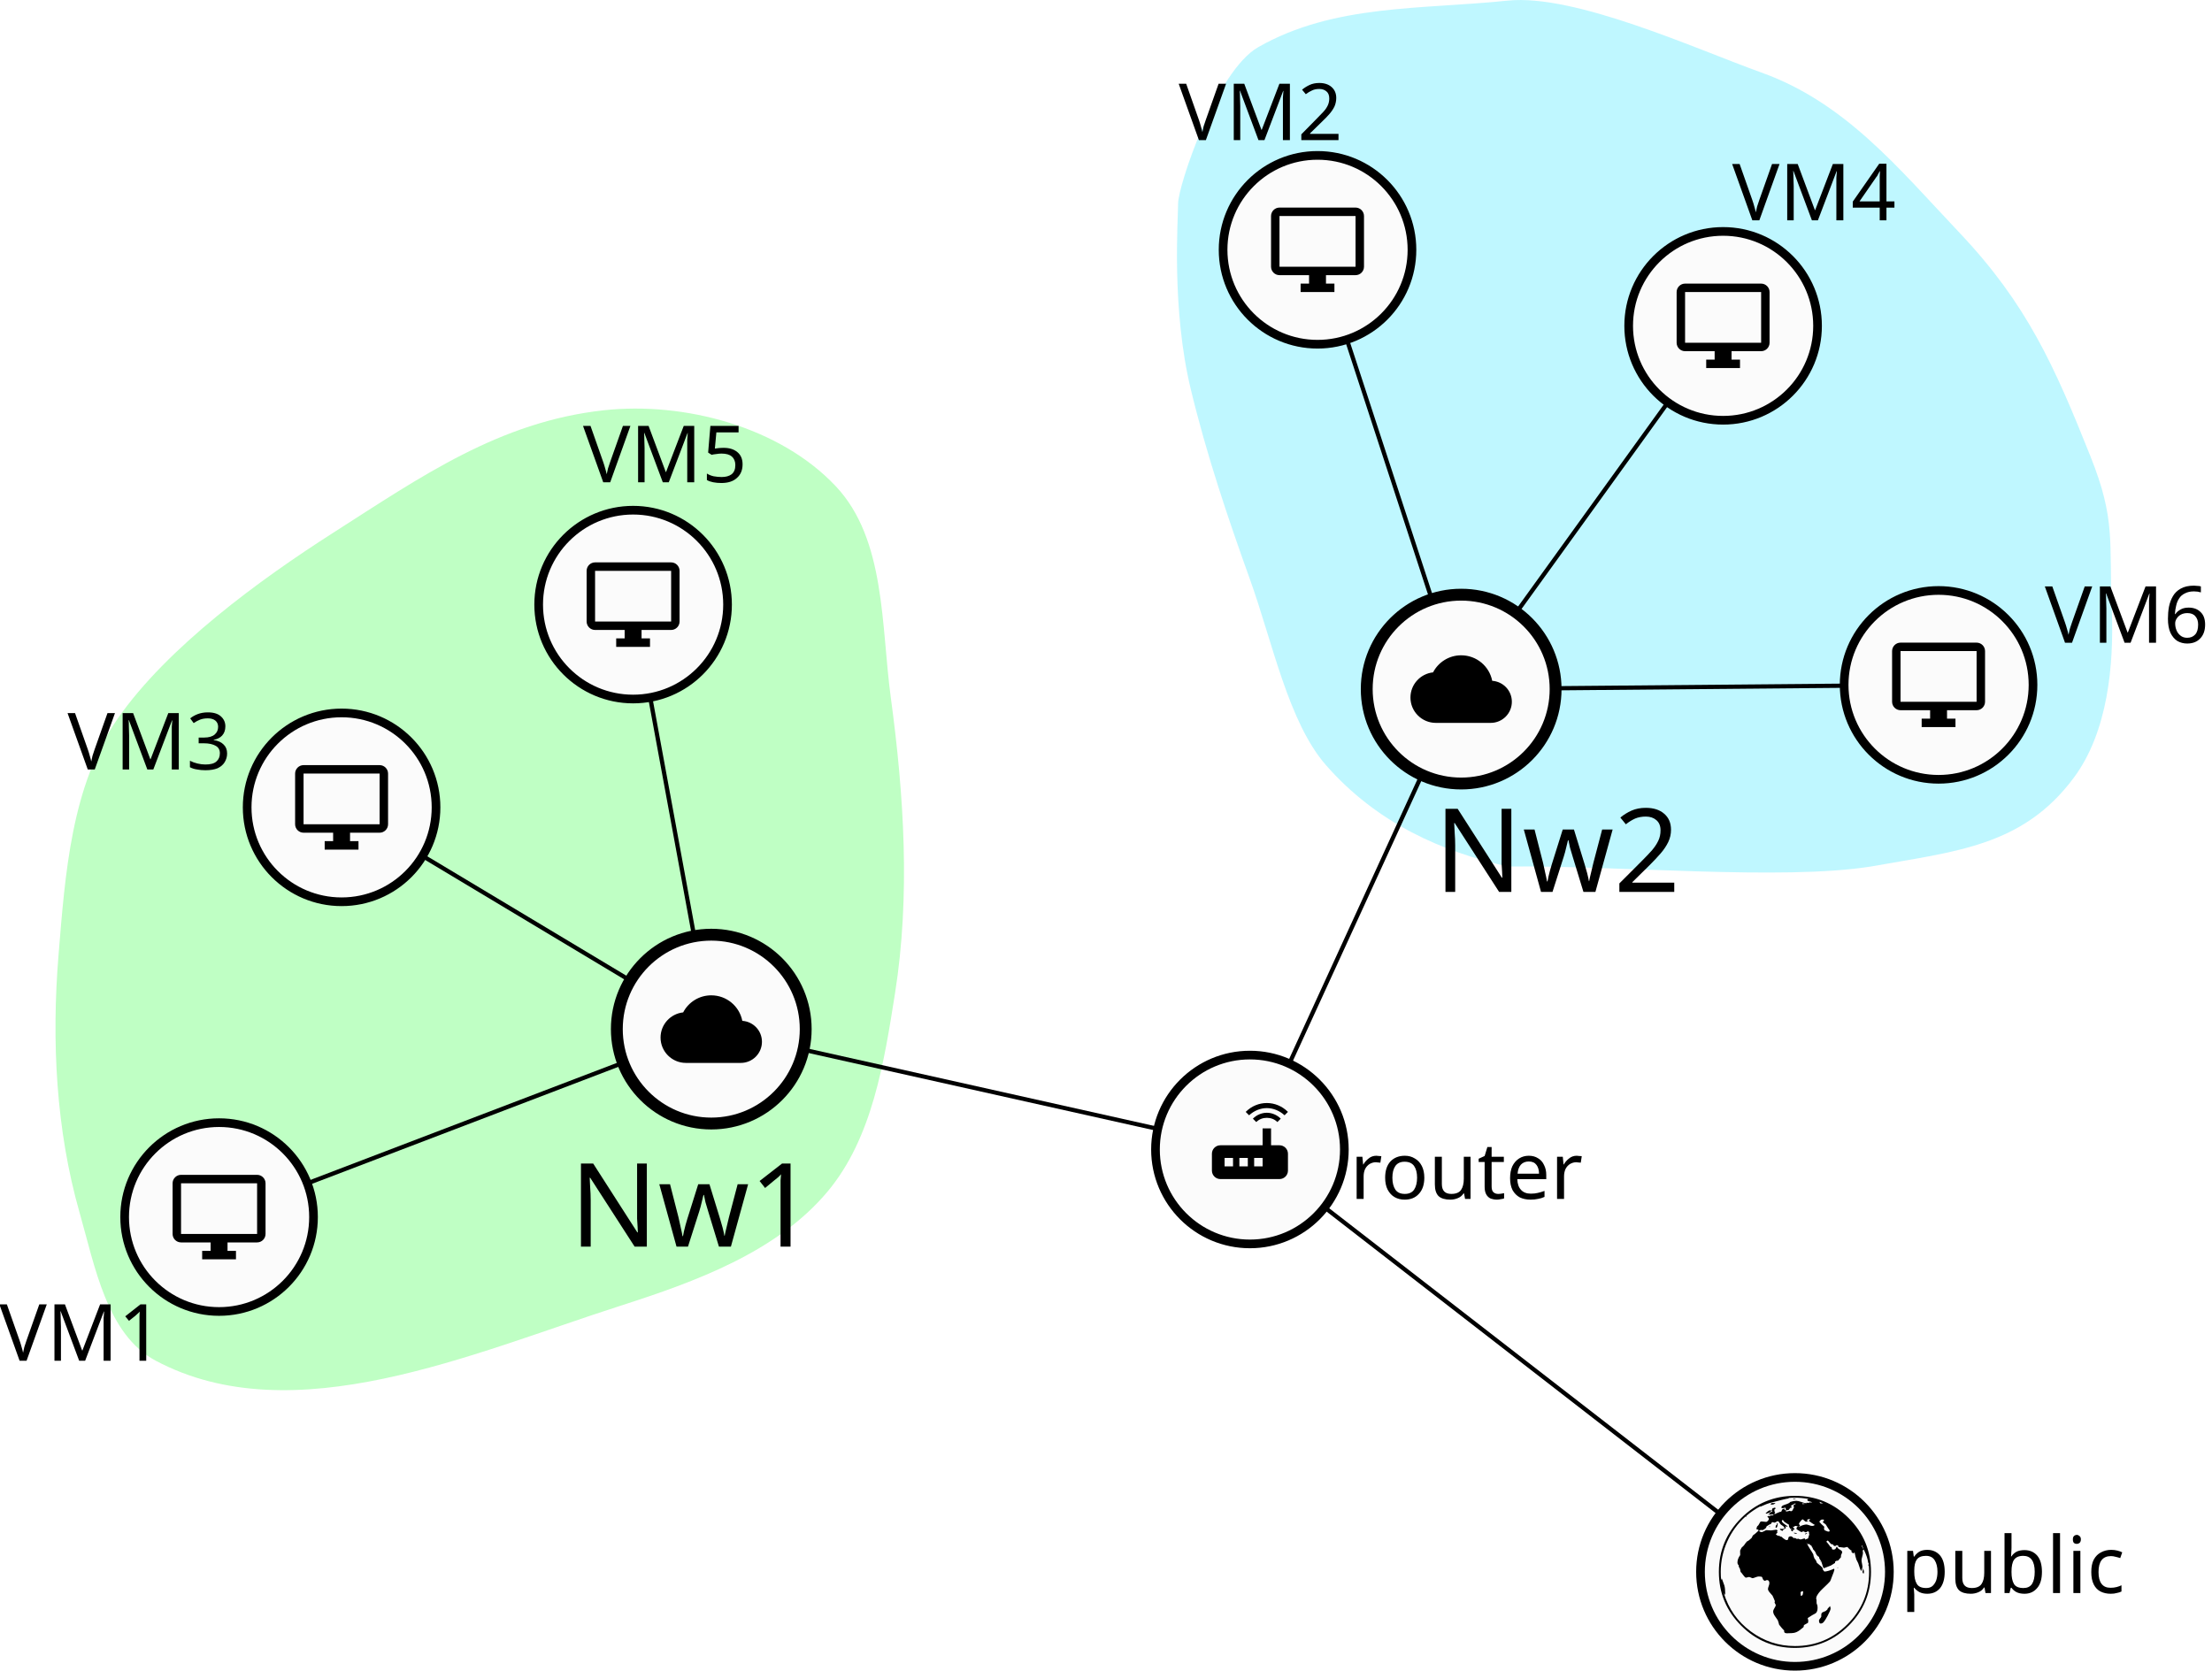
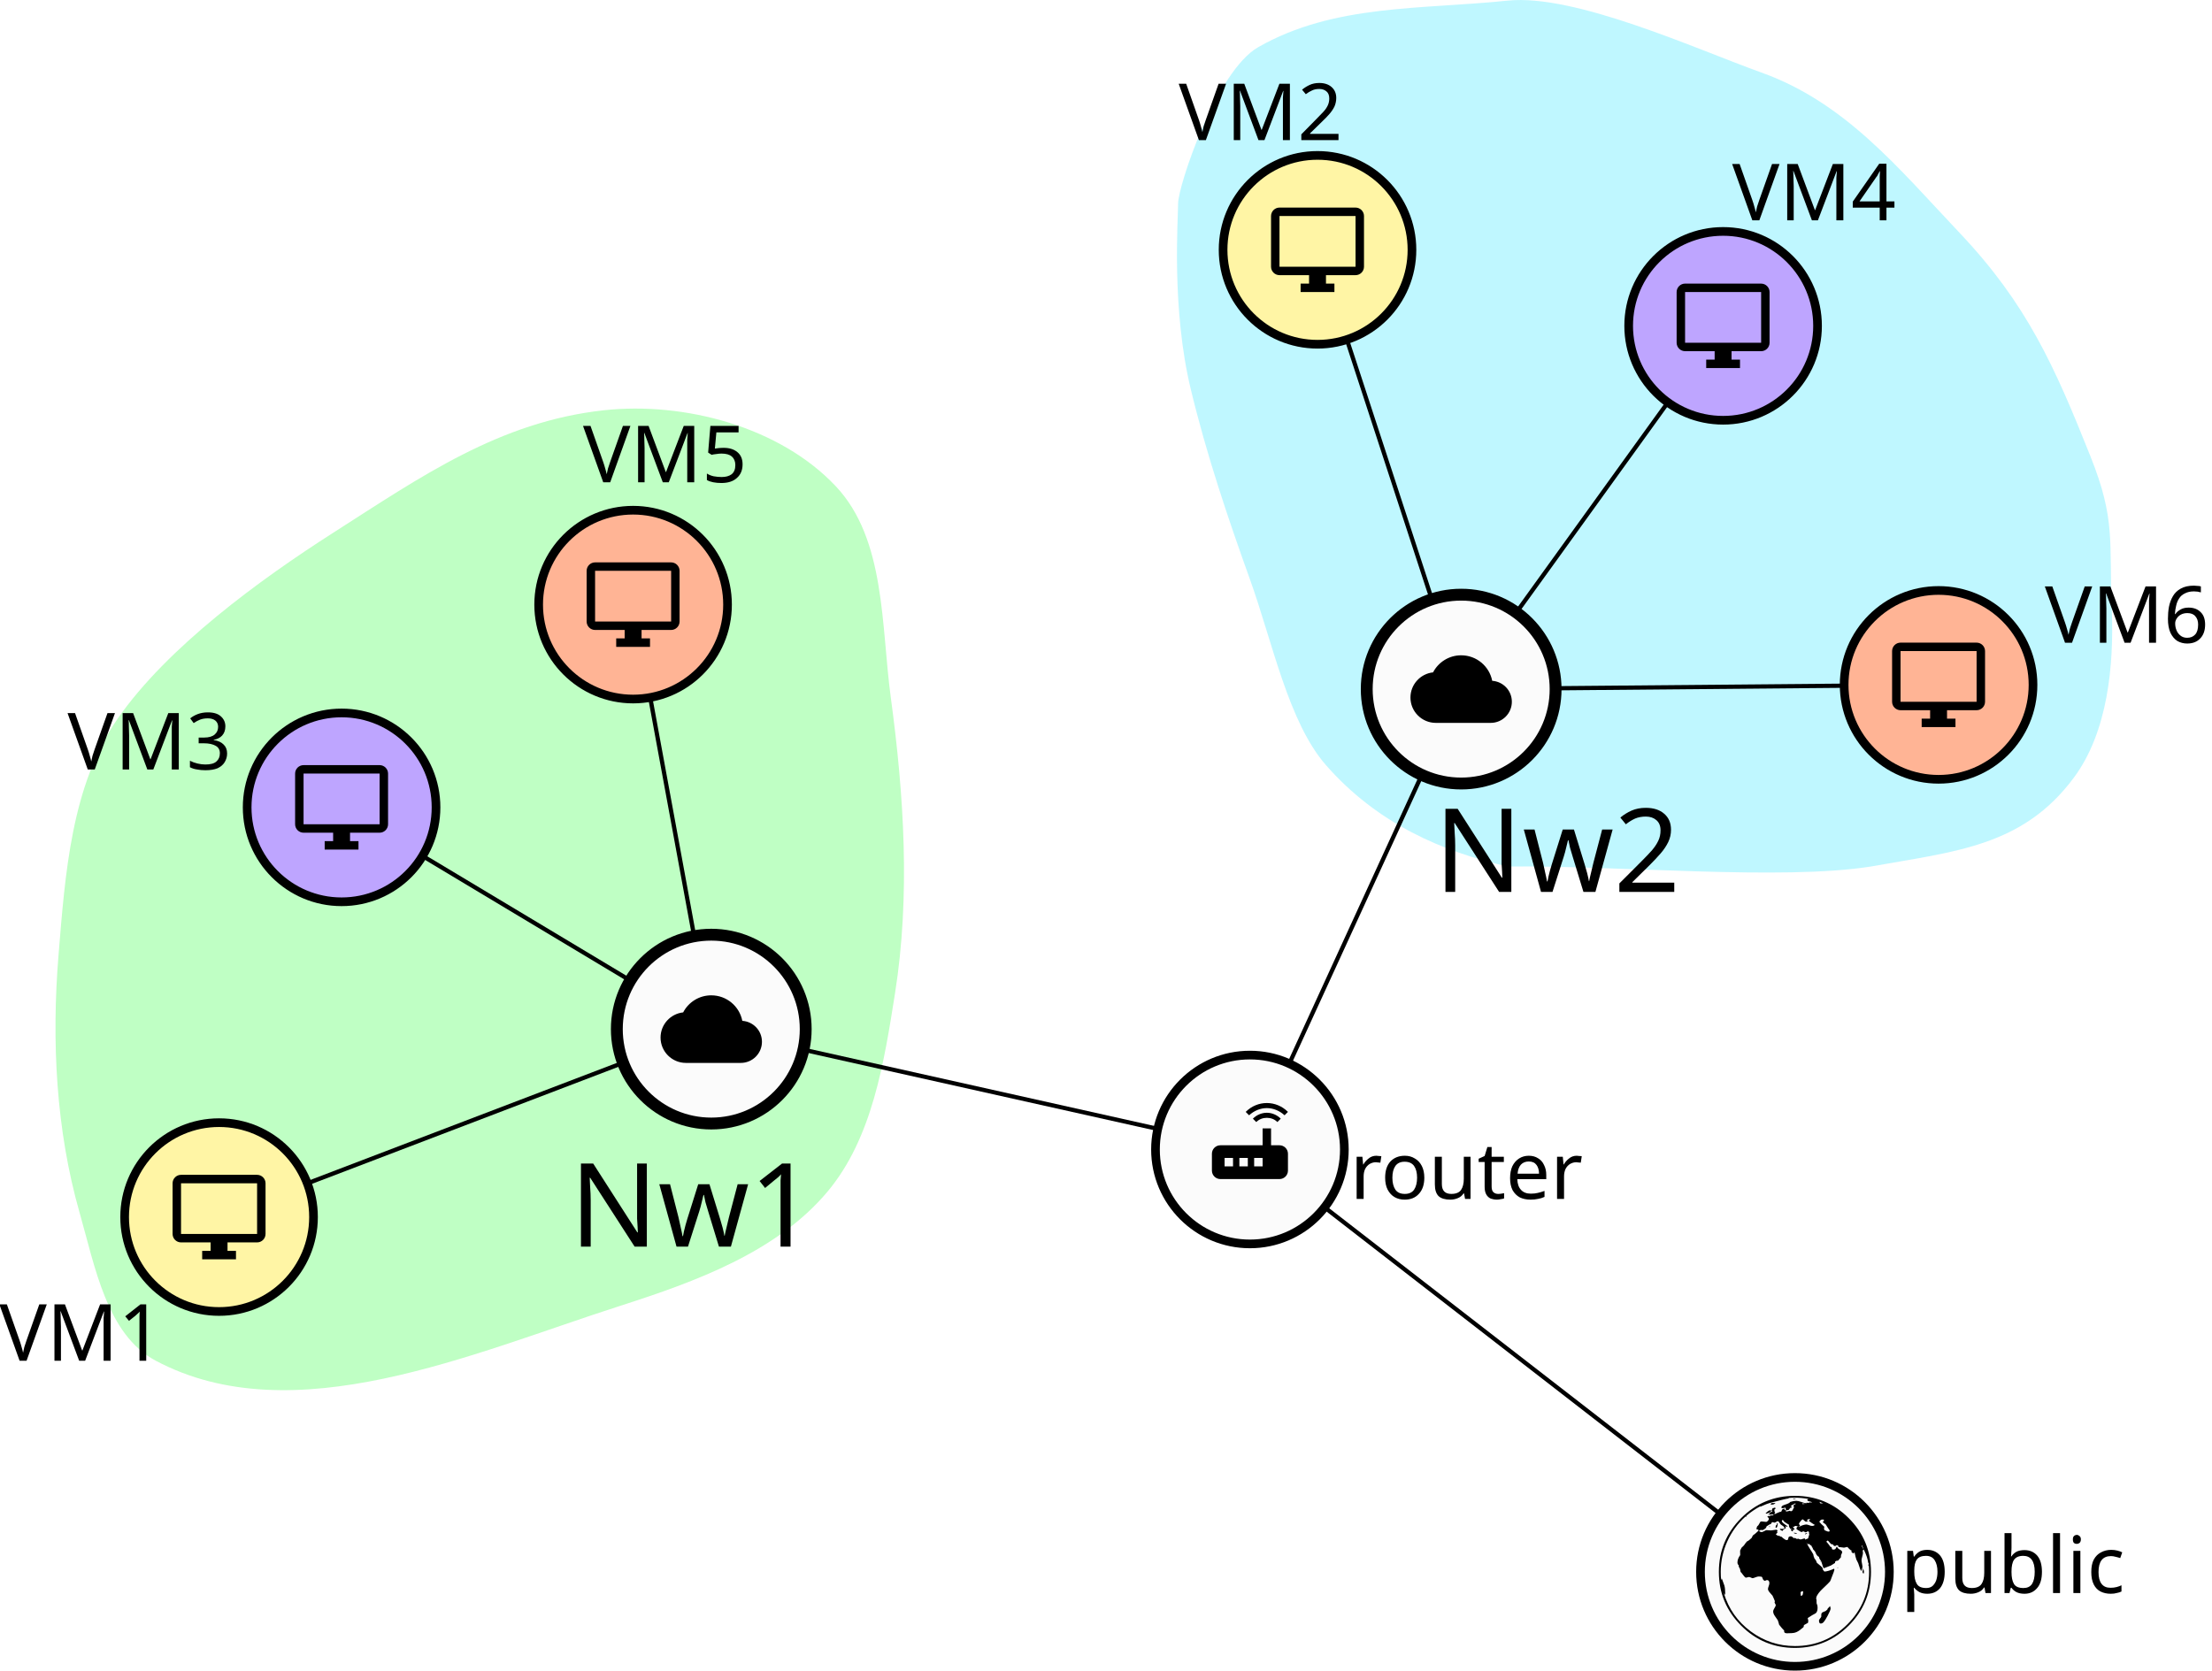
<svg xmlns="http://www.w3.org/2000/svg" width="138.529mm" height="104.648mm" viewBox="0 0 138.529 104.648" version="1.1" id="svg6419">
  <defs id="defs6413" />
  <g id="layer1" transform="translate(-19.88234,-62.54102)">
    <path style="fill:#86ff8f;fill-opacity:0.531;fill-rule:evenodd;stroke:none;stroke-width:0.265px;stroke-linecap:butt;stroke-linejoin:miter;stroke-opacity:1" d="m 29.633,147.775 c -3.064,-1.631 -3.809,-5.923 -4.763,-9.26 -1.483,-5.19 -1.763,-10.76 -1.323,-16.14 0.415,-5.074 0.8,-10.636 3.704,-14.817 3.112,-4.48 8.897,-8.704 13.494,-11.642 5.531,-3.535 10.408,-6.954 16.933,-7.673 5.073,-0.559 11.057,1.044 14.552,4.763 3.121,3.32 2.829,8.714 3.44,13.229 0.827,6.119 1.229,12.422 0.265,18.521 -0.684,4.325 -1.42,9.08 -4.233,12.435 -3.17,3.781 -8.267,5.636 -12.965,7.144 -9.301,2.986 -20.48,8.029 -29.104,3.44 z" id="path7253" />
    <g id="g7074" transform="translate(-9.789583,-7.672917)">
      <circle r="5.914" cy="134.678" cx="74.216" id="path6974" style="opacity:1;fill:#fbfbfb;fill-opacity:1;stroke:#000000;stroke-width:0.743;stroke-linecap:round;stroke-linejoin:round;stroke-miterlimit:4;stroke-dasharray:none;stroke-dashoffset:0;stroke-opacity:1" />
      <path style="stroke-width:0.265" id="path4586" d="m 76.16,134.16 c -0.18,-0.913 -0.982,-1.598 -1.945,-1.598 -0.765,0 -1.429,0.434 -1.759,1.069 -0.796,0.085 -1.416,0.759 -1.416,1.577 0,0.876 0.712,1.587 1.587,1.587 h 3.44 c 0.73,0 1.323,-0.593 1.323,-1.323 0,-0.699 -0.542,-1.265 -1.23,-1.312 z" />
    </g>
    <path style="fill:#86f0ff;fill-opacity:0.531;fill-rule:evenodd;stroke:none;stroke-width:0.265px;stroke-linecap:butt;stroke-linejoin:miter;stroke-opacity:1" d="m 98.16,98.827 c 1.418,3.946 2.408,8.953 4.762,11.642 3.227,3.685 7.32,5.431 11.377,6.35 6.868,-0.077 17.18,0.89 22.754,0 5.281,-0.947 9.5,-1.25 12.7,-5.556 2.128,-2.863 2.526,-7.019 2.381,-10.583 -0.172,-4.254 0.252,-5.57 -1.323,-9.525 -2.267,-5.691 -3.992,-9.572 -8.202,-14.023 -3.849,-4.069 -7.161,-8.167 -12.435,-10.054 -4.007,-1.434 -11.642,-4.939 -15.875,-4.498 -5.437,0.567 -10.861,0.204 -15.61,2.91 -2.66,1.516 -5.027,8.731 -5.027,9.79 0,1.058 -0.421,6.595 0.794,11.642 0.973,4.041 2.299,7.995 3.704,11.906 z" id="path7255" />
    <g id="g7070" transform="translate(2.645833,-9.789583)">
      <circle r="5.914" cy="115.496" cx="108.744" id="path6974-3" style="opacity:1;fill:#fbfbfb;fill-opacity:1;stroke:#000000;stroke-width:0.743;stroke-linecap:round;stroke-linejoin:round;stroke-miterlimit:4;stroke-dasharray:none;stroke-dashoffset:0;stroke-opacity:1" />
      <path style="stroke-width:0.265" id="path4586-5" d="m 110.688,114.977 c -0.18,-0.913 -0.982,-1.598 -1.945,-1.598 -0.765,0 -1.429,0.434 -1.759,1.069 -0.796,0.085 -1.416,0.759 -1.416,1.577 0,0.876 0.712,1.587 1.587,1.587 h 3.44 c 0.73,0 1.323,-0.593 1.323,-1.323 0,-0.699 -0.542,-1.265 -1.23,-1.312 z" />
    </g>
-     <g id="g7078" transform="translate(-14.81667,43.12708)">
-       <circle r="5.914" cy="69.987" cx="56.092" id="path6974-2" style="opacity:1;fill:#fbfbfb;fill-opacity:1;stroke:#000000;stroke-width:0.543;stroke-linecap:round;stroke-linejoin:round;stroke-miterlimit:4;stroke-dasharray:none;stroke-dashoffset:0;stroke-opacity:1" />
-       <path style="stroke-width:0.265" id="path4645" d="m 58.473,67.342 h -4.763 c -0.291,0 -0.529,0.238 -0.529,0.529 v 3.175 c 0,0.291 0.238,0.529 0.529,0.529 h 1.852 v 0.529 h -0.529 v 0.529 h 2.117 v -0.529 h -0.529 v -0.529 h 1.852 c 0.291,0 0.529,-0.238 0.529,-0.529 v -3.175 c 0,-0.291 -0.238,-0.529 -0.529,-0.529 z m 0,3.704 h -4.763 v -3.175 h 4.763 z" />
+     <g id="g903">
+       <circle r="5.914" cy="113.115" cx="41.275" id="path6974-2" style="opacity:1;fill:#bea5ff;fill-opacity:1;stroke:#000000;stroke-width:0.543;stroke-linecap:round;stroke-linejoin:round;stroke-miterlimit:4;stroke-dasharray:none;stroke-dashoffset:0;stroke-opacity:1" />
+       <path style="stroke-width:0.265" id="path4645" d="m 43.656,110.469 h -4.763 c -0.291,0 -0.529,0.238 -0.529,0.529 v 3.175 c 0,0.291 0.238,0.529 0.529,0.529 h 1.852 v 0.529 h -0.529 v 0.529 h 2.117 v -0.529 h -0.529 v -0.529 h 1.852 c 0.291,0 0.529,-0.238 0.529,-0.529 v -3.175 c 0,-0.291 -0.238,-0.529 -0.529,-0.529 z m 0,3.704 h -4.763 v -3.175 h 4.763 z" />
    </g>
-     <g transform="translate(-22.48958,68.79167)" id="g7078-9">
-       <circle r="5.914" cy="69.987" cx="56.092" id="path6974-2-1" style="opacity:1;fill:#fbfbfb;fill-opacity:1;stroke:#000000;stroke-width:0.543;stroke-linecap:round;stroke-linejoin:round;stroke-miterlimit:4;stroke-dasharray:none;stroke-dashoffset:0;stroke-opacity:1" />
-       <path style="stroke-width:0.265" id="path4645-2" d="m 58.473,67.342 h -4.763 c -0.291,0 -0.529,0.238 -0.529,0.529 v 3.175 c 0,0.291 0.238,0.529 0.529,0.529 h 1.852 v 0.529 h -0.529 v 0.529 h 2.117 v -0.529 h -0.529 v -0.529 h 1.852 c 0.291,0 0.529,-0.238 0.529,-0.529 v -3.175 c 0,-0.291 -0.238,-0.529 -0.529,-0.529 z m 0,3.704 h -4.763 v -3.175 h 4.763 z" />
+     <g id="g887">
+       <circle r="5.914" cy="138.779" cx="33.602" id="path6974-2-1" style="opacity:1;fill:#fff5a5;fill-opacity:1;stroke:#000000;stroke-width:0.543;stroke-linecap:round;stroke-linejoin:round;stroke-miterlimit:4;stroke-dasharray:none;stroke-dashoffset:0;stroke-opacity:1" />
+       <g id="g882">
+         <path d="m 35.983,136.133 h -4.763 c -0.291,0 -0.529,0.238 -0.529,0.529 v 3.175 c 0,0.291 0.238,0.529 0.529,0.529 h 1.852 v 0.529 H 32.544 v 0.529 h 2.117 v -0.529 H 34.131 v -0.529 h 1.852 c 0.291,0 0.529,-0.238 0.529,-0.529 v -3.175 c 0,-0.291 -0.238,-0.529 -0.529,-0.529 z m 0,3.704 h -4.763 v -3.175 h 4.763 z" id="path4645-2" style="stroke-width:0.265;stroke:none;stroke-opacity:1" />
+       </g>
    </g>
-     <g transform="translate(3.439583,30.42709)" id="g7078-7">
-       <circle r="5.914" cy="69.987" cx="56.092" id="path6974-2-0" style="opacity:1;fill:#fbfbfb;fill-opacity:1;stroke:#000000;stroke-width:0.543;stroke-linecap:round;stroke-linejoin:round;stroke-miterlimit:4;stroke-dasharray:none;stroke-dashoffset:0;stroke-opacity:1" />
-       <path style="stroke-width:0.265" id="path4645-9" d="m 58.473,67.342 h -4.763 c -0.291,0 -0.529,0.238 -0.529,0.529 v 3.175 c 0,0.291 0.238,0.529 0.529,0.529 h 1.852 v 0.529 h -0.529 v 0.529 h 2.117 v -0.529 h -0.529 v -0.529 h 1.852 c 0.291,0 0.529,-0.238 0.529,-0.529 v -3.175 c 0,-0.291 -0.238,-0.529 -0.529,-0.529 z m 0,3.704 h -4.763 v -3.175 h 4.763 z" />
+     <g id="g919">
+       <circle r="5.914" cy="100.415" cx="59.531" id="path6974-2-0" style="opacity:1;fill:#ffb495;fill-opacity:1;stroke:#000000;stroke-width:0.543;stroke-linecap:round;stroke-linejoin:round;stroke-miterlimit:4;stroke-dasharray:none;stroke-dashoffset:0;stroke-opacity:1" />
+       <path style="stroke-width:0.265" id="path4645-9" d="m 61.913,97.769 h -4.763 c -0.291,0 -0.529,0.238 -0.529,0.529 v 3.175 c 0,0.291 0.238,0.529 0.529,0.529 h 1.852 v 0.529 h -0.529 v 0.529 h 2.117 v -0.529 h -0.529 v -0.529 h 1.852 c 0.291,0 0.529,-0.238 0.529,-0.529 v -3.175 c 0,-0.291 -0.238,-0.529 -0.529,-0.529 z m 0,3.704 h -4.763 v -3.175 h 4.763 z" />
    </g>
-     <g transform="translate(46.30208,8.202088)" id="g7078-3">
-       <circle r="5.914" cy="69.987" cx="56.092" id="path6974-2-6" style="opacity:1;fill:#fbfbfb;fill-opacity:1;stroke:#000000;stroke-width:0.543;stroke-linecap:round;stroke-linejoin:round;stroke-miterlimit:4;stroke-dasharray:none;stroke-dashoffset:0;stroke-opacity:1" />
-       <path style="stroke-width:0.265" id="path4645-0" d="m 58.473,67.342 h -4.763 c -0.291,0 -0.529,0.238 -0.529,0.529 v 3.175 c 0,0.291 0.238,0.529 0.529,0.529 h 1.852 v 0.529 h -0.529 v 0.529 h 2.117 v -0.529 h -0.529 v -0.529 h 1.852 c 0.291,0 0.529,-0.238 0.529,-0.529 v -3.175 c 0,-0.291 -0.238,-0.529 -0.529,-0.529 z m 0,3.704 h -4.763 v -3.175 h 4.763 z" />
+     <g id="g879">
+       <circle r="5.914" cy="78.19" cx="102.394" id="path6974-2-6" style="opacity:1;fill:#fff5a5;fill-opacity:1;stroke:#000000;stroke-width:0.543;stroke-linecap:round;stroke-linejoin:round;stroke-miterlimit:4;stroke-dasharray:none;stroke-dashoffset:0;stroke-opacity:1" />
+       <path style="stroke-width:0.265;stroke:none;stroke-opacity:1" id="path4645-0" d="m 104.775,75.544 h -4.763 c -0.291,0 -0.529,0.238 -0.529,0.529 v 3.175 c 0,0.291 0.238,0.529 0.529,0.529 h 1.852 v 0.529 h -0.529 v 0.529 h 2.117 V 80.306 h -0.529 v -0.529 h 1.852 c 0.291,0 0.529,-0.238 0.529,-0.529 v -3.175 c 0,-0.291 -0.238,-0.529 -0.529,-0.529 z m 0,3.704 h -4.763 v -3.175 h 4.763 z" />
    </g>
-     <g transform="translate(71.70208,12.96459)" id="g7078-6">
-       <circle r="5.914" cy="69.987" cx="56.092" id="path6974-2-2" style="opacity:1;fill:#fbfbfb;fill-opacity:1;stroke:#000000;stroke-width:0.543;stroke-linecap:round;stroke-linejoin:round;stroke-miterlimit:4;stroke-dasharray:none;stroke-dashoffset:0;stroke-opacity:1" />
-       <path style="stroke-width:0.265" id="path4645-6" d="m 58.473,67.342 h -4.763 c -0.291,0 -0.529,0.238 -0.529,0.529 v 3.175 c 0,0.291 0.238,0.529 0.529,0.529 h 1.852 v 0.529 h -0.529 v 0.529 h 2.117 v -0.529 h -0.529 v -0.529 h 1.852 c 0.291,0 0.529,-0.238 0.529,-0.529 v -3.175 c 0,-0.291 -0.238,-0.529 -0.529,-0.529 z m 0,3.704 h -4.763 v -3.175 h 4.763 z" />
+     <g id="g907">
+       <circle r="5.914" cy="82.952" cx="127.794" id="path6974-2-2" style="opacity:1;fill:#bea5ff;fill-opacity:1;stroke:#000000;stroke-width:0.543;stroke-linecap:round;stroke-linejoin:round;stroke-miterlimit:4;stroke-dasharray:none;stroke-dashoffset:0;stroke-opacity:1" />
+       <path style="stroke-width:0.265" id="path4645-6" d="m 130.175,80.306 h -4.763 c -0.291,0 -0.529,0.238 -0.529,0.529 v 3.175 c 0,0.291 0.238,0.529 0.529,0.529 h 1.852 v 0.529 h -0.529 v 0.529 h 2.117 V 85.069 h -0.529 v -0.529 h 1.852 c 0.291,0 0.529,-0.238 0.529,-0.529 v -3.175 c 0,-0.291 -0.238,-0.529 -0.529,-0.529 z m 0,3.704 h -4.763 v -3.175 h 4.763 z" />
    </g>
-     <g id="g7175">
-       <circle r="5.914" cy="105.442" cx="141.288" id="path6974-2-8" style="opacity:1;fill:#fbfbfb;fill-opacity:1;stroke:#000000;stroke-width:0.543;stroke-linecap:round;stroke-linejoin:round;stroke-miterlimit:4;stroke-dasharray:none;stroke-dashoffset:0;stroke-opacity:1" />
+     <g id="g915">
+       <circle r="5.914" cy="105.442" cx="141.288" id="path6974-2-8" style="opacity:1;fill:#ffb495;fill-opacity:1;stroke:#000000;stroke-width:0.543;stroke-linecap:round;stroke-linejoin:round;stroke-miterlimit:4;stroke-dasharray:none;stroke-dashoffset:0;stroke-opacity:1" />
      <path style="stroke-width:0.265" id="path4645-7" d="m 143.669,102.796 h -4.763 c -0.291,0 -0.529,0.238 -0.529,0.529 v 3.175 c 0,0.291 0.238,0.529 0.529,0.529 h 1.852 v 0.529 h -0.529 v 0.529 h 2.117 v -0.529 h -0.529 v -0.529 h 1.852 c 0.291,0 0.529,-0.238 0.529,-0.529 v -3.175 c 0,-0.291 -0.238,-0.529 -0.529,-0.529 z m 0,3.704 h -4.763 v -3.175 h 4.763 z" />
    </g>
    <circle style="opacity:1;fill:#fbfbfb;fill-opacity:1;stroke:#000000;stroke-width:0.543;stroke-linecap:round;stroke-linejoin:round;stroke-miterlimit:4;stroke-dasharray:none;stroke-dashoffset:0;stroke-opacity:1" id="path6974-2-8-9" cx="98.16" cy="134.546" r="5.914" />
    <path d="m 100.33,132.403 0.212,-0.212 c -0.37,-0.37 -0.847,-0.556 -1.323,-0.556 -0.476,0 -0.953,0.185 -1.323,0.556 l 0.212,0.212 c 0.318,-0.291 0.714,-0.45 1.111,-0.45 0.397,0 0.794,0.159 1.111,0.45 z m -0.238,0.212 c -0.238,-0.238 -0.556,-0.37 -0.873,-0.37 -0.318,0 -0.635,0.132 -0.873,0.37 l 0.212,0.212 c 0.185,-0.185 0.423,-0.265 0.661,-0.265 0.238,0 0.476,0.079 0.661,0.265 z m -0.079,1.667 h -0.529 v -1.058 h -0.529 v 1.058 h -2.646 c -0.291,0 -0.529,0.238 -0.529,0.529 v 1.058 c 0,0.291 0.238,0.529 0.529,0.529 h 3.704 c 0.291,0 0.529,-0.238 0.529,-0.529 v -1.058 c 0,-0.291 -0.238,-0.529 -0.529,-0.529 z m -2.91,1.323 H 96.573 V 135.075 h 0.529 z m 0.926,0 H 97.499 V 135.075 h 0.529 z m 0.926,0 H 98.425 V 135.075 h 0.529 z" id="path5247" style="stroke-width:0.265" />
    <circle style="opacity:1;fill:#fbfbfb;fill-opacity:1;stroke:#000000;stroke-width:0.543;stroke-linecap:round;stroke-linejoin:round;stroke-miterlimit:4;stroke-dasharray:none;stroke-dashoffset:0;stroke-opacity:1" id="path6974-2-8-9-2" cx="132.292" cy="161.004" r="5.914" />
    <g transform="matrix(0.03307291,0,0,0.03307291,127.5292,151.6373)" id="g5853">
      <g id="g5851">
        <path style="stroke:none" d="m 288,283.219 q 0,59.625 -42.188,101.812 Q 203.625,427.219 144,427.219 84.375,427.219 42.188,385.031 0,342.844 0,283.219 0,223.594 42.188,181.406 84.375,139.219 144,139.219 q 59.625,0 101.812,42.187 Q 288,223.594 288,283.219 Z M 197.578,153.281 q -4.078,-1.687 -7.312,-2.812 0.562,0.984 1.969,3.094 h 1.125 q 0.703,0 2.109,-0.141 1.406,-0.141 2.109,-0.141 z m 76.078,87.469 q -0.281,-3.094 -2.812,-7.875 -0.703,0.281 -0.703,1.125 0,-0.984 3.516,6.75 z M 163.688,154.266 q -1.969,-0.281 -5.766,-0.984 0,1.125 0.562,1.688 1.828,0 5.203,-0.703 z m 45.984,52.172 v -1.969 q -2.812,-3.516 -7.312,-11.109 -0.141,-0.141 -5.625,-4.219 0.422,-1.547 2.25,-2.531 -0.141,-0.844 -0.422,-2.531 h -3.234 q -2.391,0 -5.203,4.219 2.953,3.938 9.844,9.844 l -0.844,0.844 q -0.141,1.547 0.422,4.641 0.281,0.562 3.445,1.969 3.164,1.406 3.867,1.406 0.562,0 1.476,-0.281 0.914,-0.281 1.336,-0.281 z m -28.125,-12.234 q -4.078,-2.109 -11.25,-7.594 0.844,-1.125 2.672,-3.375 h -2.391 q -1.406,0 -4.219,1.969 0.844,0.562 2.672,1.547 -2.531,1.406 -4.219,1.406 -0.984,0 -3.305,-2.25 -2.32,-2.25 -3.023,-2.25 -0.844,0 -3.867,3.727 -3.023,3.727 -3.023,4.57 0,0.984 2.25,3.938 -1.406,0.281 -4.078,1.125 h 4.359 q 0.703,-0.984 5.344,-2.391 4.219,-1.125 5.906,-1.125 1.969,0 5.484,1.336 3.516,1.336 5.484,1.336 3.656,0 5.203,-1.969 z m -35.297,-39.938 -3.094,-0.562 q -0.703,1.406 -3.516,2.461 -2.812,1.055 -3.234,2.742 l 1.688,1.688 q -0.703,0.562 -0.703,1.125 -0.281,-0.141 -0.984,-0.141 -1.266,0 -2.32,1.828 -1.055,1.828 -1.617,2.25 -2.25,0.563 -6.891,1.547 1.688,1.688 2.953,1.688 0.984,0 2.883,-0.703 1.898,-0.703 2.883,-0.703 0.422,0 0.984,0.492 0.563,0.492 0.984,0.492 0.984,0 2.953,-1.406 3.234,-6.609 3.234,-6.188 0,-0.422 -1.125,-1.688 0,-0.141 0.422,-2.531 2.391,-1.828 4.5,-2.391 z m 25.031,58.219 q 0,-0.703 -0.703,-1.266 0.281,-0.563 0.281,-1.266 0,-3.516 -2.25,-3.516 -0.844,0 -2.039,0.914 -1.195,0.914 -2.039,0.914 -0.984,0 -2.461,-0.914 -1.476,-0.914 -2.461,-0.914 -0.562,0 -1.477,0.703 -0.914,0.703 -1.477,0.703 -1.406,0 -9.562,-5.484 v -2.812 q 0.703,-1.266 2.672,-2.25 -3.234,-1.125 -4.641,-1.125 -1.969,0 -2.672,1.828 -0.844,-0.281 -2.531,-0.562 1.688,3.375 3.516,4.781 -0.422,1.125 -1.266,1.125 -0.422,0 -1.406,-0.563 -0.141,3.656 -1.969,3.656 -0.984,0 -2.812,-3.656 1.828,0.281 3.938,0.281 -0.844,-0.562 -4.781,-1.688 -0.422,-0.984 -1.969,-3.234 -0.562,-0.844 -0.562,-4.359 -2.953,-1.547 -8.578,-5.344 -0.844,-1.266 -2.812,-3.516 -1.969,0.141 -1.969,2.109 0,2.953 10.828,9.703 L 129.375,198 l -2.672,-1.406 -0.562,0.844 q 0.281,0.844 0.703,2.672 -1.969,1.828 -4.5,2.531 -1.266,2.953 -1.969,2.953 -1.266,0 -5.062,-2.953 0.844,-1.125 1.828,-1.125 0.281,0 0.844,0.211 0.562,0.211 0.844,0.211 -0.141,0 3.797,-0.422 l 1.688,-1.547 q -0.281,-1.688 -2.812,-3.516 -1.969,-1.266 -3.938,-2.672 -1.266,-1.125 -3.797,-4.922 -1.125,-1.688 -2.109,-1.688 -0.984,0 -3.234,1.406 -2.25,1.406 -3.234,1.406 -0.703,0 -1.898,-0.492 Q 102.094,189 101.391,189 99.984,189 99,192.094 q -3.797,1.266 -8.859,5.062 -0.141,0.703 -0.492,1.899 -0.351,1.195 -3.305,3.164 -2.953,1.969 -3.938,1.969 -0.422,0 -1.266,-0.211 -0.844,-0.211 -1.266,-0.211 -1.828,0 -3.938,2.109 2.391,1.969 5.344,1.969 0.984,0 4.5,-1.828 3.516,-1.828 4.5,-1.828 1.406,0 4.219,0.281 2.812,0.281 4.219,0.281 1.687,0 4.922,-0.703 3.234,-0.703 4.922,-0.703 0.562,0 2.672,1.406 -0.281,0.984 -1.266,1.969 0.844,0.844 0.844,2.25 -1.125,0.984 -3.094,3.094 l 1.547,0.984 q 0.703,1.406 4.219,1.969 3.094,0.422 3.094,1.406 l 0.562,0.422 0.422,-0.422 q 0.141,-0.141 0.422,-0.141 0,0 4.008,3.375 4.008,3.375 6.539,3.375 2.813,0 2.953,-3.586 0.141,-3.586 5.062,-3.586 1.266,0 6.328,4.078 l 0.281,-1.266 q 5.766,2.531 4.641,2.531 0.422,0 0.773,-0.422 0.352,-0.422 0.914,-0.422 0.984,0 2.602,0.703 1.617,0.703 2.602,0.703 1.266,0 3.797,-0.914 2.531,-0.914 3.797,-0.914 0.844,0 1.125,1.055 0.281,1.055 0.703,2.18 v -1.406 q 1.688,-0.422 4.781,-1.828 2.391,-8.016 2.391,-7.453 z m 113.203,70.734 q 0,-6.328 -0.562,-12.656 l -0.141,1.266 h -0.844 l 0.562,-3.516 h 0.141 l -0.281,-2.953 -0.422,1.969 q -1.266,-11.812 -8.578,-26.438 -1.969,0.844 -1.969,2.953 0,0.562 0.211,1.687 0.211,1.125 0.211,1.688 0,2.391 -1.336,6.961 -1.336,4.57 -1.336,6.961 0,2.25 0.914,6.68 0.914,4.43 0.914,6.68 0,0.703 -2.391,7.172 -1.688,-1.547 -5.766,-14.906 -1.266,-2.25 -3.375,-6.75 -1.547,-4.078 -3.516,-13.781 -0.984,0.141 -1.547,1.828 h -1.547 l -3.234,-3.234 q 0.281,-0.984 1.266,-1.828 -2.391,-0.422 -5.484,-3.727 -3.094,-3.305 -3.094,-3.305 -1.125,0 -3.234,0.703 -2.109,0.703 -3.234,0.703 0.562,0 -10.406,-1.406 -0.422,-0.563 0,-1.828 -2.25,-1.688 -2.953,-1.688 -0.703,0 -1.688,0.914 -0.984,0.914 -1.688,0.914 -2.812,0 -4.359,-3.234 l 0.141,-0.141 -0.703,-0.281 -0.422,0.422 h -0.562 q -1.406,0 -3.797,-2.672 -1.547,-1.828 -3.234,-3.797 l -1.688,-0.703 -1.969,2.109 q 3.234,3.234 8.297,10.547 l 1.406,-0.844 q 0.844,2.672 1.125,4.5 0.703,0.844 2.531,0.844 3.234,0 4.289,-1.898 1.055,-1.898 2.18,-4.008 0.141,0.141 1.688,2.812 0.703,1.266 4.922,3.656 3.516,1.828 3.516,4.5 0,0.844 -0.984,2.812 -0.984,1.969 -1.125,2.672 -0.141,1.406 -0.281,4.078 -1.969,1.969 -5.344,6.188 -6.469,0.141 -5.766,4.5 -2.672,1.687 -8.016,4.922 -4.359,1.688 -13.219,5.062 -1.828,-2.25 -3.164,-7.805 -1.336,-5.555 -3.867,-8.508 -1.828,-2.109 -2.109,-5.203 -4.5,-1.828 -6.891,-9.141 -0.281,-0.984 -5.062,-6.188 l 0.844,-1.828 -0.703,-0.281 h -0.562 l -0.422,0.422 q -0.281,-1.266 -1.125,-3.656 -5.625,-3.938 -4.781,-3.938 -1.266,0 -2.109,0.844 -1.969,-1.406 -3.375,-4.5 2.672,6.469 8.297,15.188 1.969,2.672 5.062,8.297 0.141,3.094 2.672,8.719 1.688,0.703 2.531,3.234 1.266,3.516 1.688,4.078 0.422,0.562 7.031,5.906 4.781,3.797 4.219,7.172 0.984,1.125 2.953,3.516 7.453,-0.422 18.281,-5.484 0.562,0.562 0.562,2.25 0,1.688 -5.625,15.609 -0.562,2.25 -2.672,6.328 -2.109,2.672 -14.203,14.062 -8.859,8.297 -11.812,15.891 v 0.422 q 0,0.984 0.422,1.547 l -0.984,0.703 1.125,1.547 q 0,0 0,4.781 0,2.109 0.281,3.375 1.688,2.109 1.688,8.016 0,8.578 -5.484,10.969 -3.234,1.406 -13.219,8.016 0,0.844 0.562,2.531 0.562,1.687 0.562,2.531 0,0.281 -0.562,3.938 -2.672,1.266 -7.734,4.359 -0.281,3.234 -0.984,4.078 -1.687,1.266 -3.234,2.531 -7.031,6.188 -13.078,7.734 -4.219,1.125 -15.047,1.125 -5.906,0 -5.062,-5.203 -3.656,-3.375 -9.562,-11.109 -0.562,-2.953 -2.531,-8.438 -0.281,-0.422 -5.344,-7.734 -3.375,-4.781 -3.375,-8.719 0,-2.672 2.461,-6.539 2.461,-3.867 2.461,-5.414 0,-0.984 -1.125,-2.742 -1.125,-1.758 -1.125,-2.742 0,-0.562 0.562,-2.109 -1.266,-3.656 -4.5,-10.547 -0.281,-0.422 -5.203,-5.906 -3.375,-3.938 -3.375,-6.609 0,-1.828 1.336,-5.414 1.336,-3.586 1.336,-5.555 0,-6.047 -4.781,-6.047 -0.703,0 -1.899,0.703 -1.195,0.703 -1.898,0.703 -1.547,0 -3.375,-2.391 -0.984,-2.25 -1.828,-4.5 -0.703,-1.266 -6.188,-1.266 -2.531,0 -6.539,1.617 -4.008,1.617 -5.273,1.617 -0.844,0 -3.164,-1.125 -2.32,-1.125 -3.867,-1.125 -0.984,0 -2.742,0.633 -1.758,0.633 -2.742,0.633 -1.828,0 -5.484,-5.133 -3.656,-5.133 -4.641,-5.695 -0.281,-1.969 -1.266,-5.906 -0.141,-0.422 -1.547,-2.672 -0.984,-1.687 -0.844,-2.953 l 0.141,-0.984 q -2.531,-1.969 -2.531,-5.484 0,-6.75 5.203,-13.922 0.141,-2.812 -0.141,-8.578 0.844,-1.828 2.672,-5.344 1.688,-1.406 4.641,-4.5 1.547,-2.672 5.625,-7.453 3.094,-0.984 8.719,-6.469 0.703,-1.688 2.531,-4.922 3.656,-2.25 10.547,-8.859 v -1.688 q -0.703,-0.703 -3.938,-1.266 0.141,-1.828 1.406,-5.203 0.844,-0.703 2.391,-2.25 1.266,-2.25 3.797,-6.609 1.266,-0.562 2.391,-0.562 1.406,0 4.289,0.422 2.883,0.422 4.289,0.422 1.266,0 3.164,-2.039 1.898,-2.039 1.898,-3.305 0,-2.812 -3.094,-4.219 1.547,-1.688 3.094,-1.688 0.281,0 0.703,0.281 0.422,0.281 0.703,0.281 0.562,0 1.125,-0.914 0.562,-0.914 1.125,-0.914 0.281,0 0.773,0.211 0.492,0.211 0.773,0.211 2.25,0 4.219,-1.969 -0.562,-0.281 -1.266,-0.281 1.547,0 -9.844,0.984 0.844,-0.563 3.094,-1.828 l -0.422,-1.688 q 1.828,-1.266 5.766,-3.234 -0.281,-0.984 -1.547,-1.406 -0.703,0.281 -0.984,1.266 -1.266,1.125 -3.797,3.094 -0.703,0.422 -5.484,1.547 l -1.125,-0.703 q 0.281,-0.141 3.938,-3.516 2.25,-2.109 4.922,-2.109 0.281,0 0.844,0.211 0.563,0.211 0.844,0.211 1.406,0 1.969,-2.461 0.562,-2.461 2.391,-2.461 l 0.562,0.422 0.844,-0.844 h 1.828 l 1.125,1.547 q -2.672,0.844 -2.672,2.953 0,-0.281 0.422,3.234 0.422,0.703 1.266,0.844 0,0.422 -1.688,2.812 0.141,0.703 0.844,0.703 0.141,0 4.922,-2.25 4.781,-2.25 7.312,-2.391 0.422,-1.547 1.828,-4.219 1.547,-0.562 4.359,-1.828 0.141,0.422 -0.141,2.25 l 1.688,0.844 q 1.125,-0.141 1.125,-1.406 0,-1.266 -1.688,-3.516 -2.391,1.266 -4.359,1.266 h -1.969 q -0.563,-1.125 -0.563,-1.547 0,-3.094 7.172,-5.203 8.156,-2.531 9.562,-5.062 6.469,-2.109 11.531,-2.109 3.375,0 9.633,2.25 6.258,2.25 8.648,2.25 1.266,0 1.828,-0.562 l -1.266,-1.125 q 2.391,1.266 3.797,1.266 -0.844,0 2.953,-1.125 -0.422,0.141 2.531,0.141 0.984,0 1.828,-0.141 -0.984,-0.984 -5.062,-1.828 -3.516,-0.703 -4.359,-2.672 0.562,-0.984 2.391,-1.969 -12.938,-2.391 -25.594,-2.391 -6.328,0 -12.656,0.562 L 132.75,144 q -5.625,0.562 -33.75,8.016 -8.719,2.25 -20.391,7.734 l -0.281,-0.703 q -14.203,7.594 -26.297,18 l 0.141,1.266 -1.266,0.562 -0.422,-0.562 Q 28.125,198.281 15.82,225.773 3.516,253.266 3.516,283.219 q 0,8.297 0.844,15.75 0.422,-1.828 1.125,-3.375 4.781,12.656 4.922,13.5 1.547,5.344 1.547,14.484 0,2.531 -0.422,3.375 -0.422,-1.547 -2.109,-3.375 13.359,44.438 50.766,72.281 37.406,27.844 83.812,27.844 58.219,0 99.352,-41.133 41.133,-41.133 41.133,-99.352 z m -124.875,38.391 q 0,-0.422 -0.281,-0.984 -0.281,-0.562 -0.281,-0.844 -4.359,0.141 -4.359,3.375 0,0.984 0.281,2.813 0.281,1.828 0.281,2.672 h 1.547 q 0.703,-0.984 2.25,-2.812 0,-0.141 -0.141,-0.562 0,-0.562 0.352,-1.828 0.352,-1.266 0.352,-1.828 z M 146.391,144.422 q -0.703,0 -2.109,0.562 -1.406,0.562 -2.109,0.562 -0.703,0 -1.828,-1.125 z m 128.25,141.188 q -0.422,0 -1.125,0.984 -0.422,-0.422 -1.547,-2.813 0.141,-2.531 0.844,-7.453 1.828,5.344 1.828,5.062 z M 167.625,209.672 q -0.422,0.844 -3.938,2.531 0,-0.281 -0.984,-0.984 0.281,-0.281 3.375,-1.547 z m 58.219,66.094 h -1.688 l 0.984,-1.266 q 0.422,0.281 0.703,1.266 z M 107.156,152.859 q -2.531,2.953 -6.75,2.953 h -2.109 l -0.141,-0.984 q 1.125,-1.969 2.391,-1.969 z m 40.781,57.375 q -0.562,0.703 -2.25,0.703 -2.109,0 -4.359,-1.688 h 2.953 q 0.563,0 1.617,0.352 1.055,0.351 1.617,0.351 z m 45.422,53.297 -0.562,0.422 -0.562,-0.703 0.422,-0.422 z M 111.656,192.375 q -0.422,0.562 -0.984,4.359 -0.422,2.531 -2.812,3.094 -0.562,-0.422 -0.562,-1.406 0,0.984 0.562,-2.953 0.703,-0.844 1.828,-1.406 0,-2.953 1.406,-3.234 z m -15.047,5.203 -0.281,0.844 q -1.125,0 -1.125,-1.266 0.703,-0.141 1.125,-0.562 z M 211.5,352.828 q 0,2.953 -5.344,13.078 -5.062,9.422 -7.664,12.305 -2.602,2.883 -5.695,2.883 -3.234,0 -3.234,-6.047 0,-0.984 2.039,-3.516 2.039,-2.531 2.32,-3.656 0,0 0,-3.375 0,-3.656 2.742,-4.852 2.742,-1.195 5.555,-2.32 1.125,-0.984 3.375,-2.953 l 0.281,-1.406 q 1.547,-1.688 4.641,-4.922 Q 211.5,351 211.5,352.828 Z" id="path5849" />
      </g>
    </g>
    <path style="fill:none;fill-rule:evenodd;stroke:#000000;stroke-width:0.265px;stroke-linecap:butt;stroke-linejoin:miter;stroke-opacity:1" d="m 39.126,136.669 19.776,-7.554" id="path7231" />
    <path style="fill:none;fill-rule:evenodd;stroke:#000000;stroke-width:0.265px;stroke-linecap:butt;stroke-linejoin:miter;stroke-opacity:1" d="m 46.346,116.157 13.009,7.806" id="path7233" />
    <path style="fill:none;fill-rule:evenodd;stroke:#000000;stroke-width:0.265px;stroke-linecap:butt;stroke-linejoin:miter;stroke-opacity:1" d="m 60.602,106.23 2.754,14.959" id="path7235" />
    <path style="fill:none;fill-rule:evenodd;stroke:#000000;stroke-width:0.265px;stroke-linecap:butt;stroke-linejoin:miter;stroke-opacity:1" d="m 104.231,83.81 5.321,16.275" id="path7239" />
    <path style="fill:none;fill-rule:evenodd;stroke:#000000;stroke-width:0.265px;stroke-linecap:butt;stroke-linejoin:miter;stroke-opacity:1" d="m 124.335,87.749 -9.488,13.16" id="path7241" />
    <path style="fill:none;fill-rule:evenodd;stroke:#000000;stroke-width:0.265px;stroke-linecap:butt;stroke-linejoin:miter;stroke-opacity:1" d="m 135.374,105.494 -18.071,0.16" id="path7243" />
    <path style="fill:none;fill-rule:evenodd;stroke:#000000;stroke-width:0.265px;stroke-linecap:butt;stroke-linejoin:miter;stroke-opacity:1" d="m 108.924,111.081 -8.298,18.09" id="path7245" />
    <path style="fill:none;fill-rule:evenodd;stroke:#000000;stroke-width:0.265px;stroke-linecap:butt;stroke-linejoin:miter;stroke-opacity:1" d="m 70.197,128.295 22.192,4.961" id="path7247" />
    <path style="fill:none;fill-rule:evenodd;stroke:#000000;stroke-width:0.265px;stroke-linecap:butt;stroke-linejoin:miter;stroke-opacity:1" d="m 102.834,138.169 24.784,19.212" id="path7249" />
    <text xml:space="preserve" style="font-style:normal;font-weight:normal;font-size:7.276px;line-height:125%;font-family:sans-serif;letter-spacing:0px;word-spacing:0px;writing-mode:lr-tb;fill:#000000;fill-opacity:1;stroke:none;stroke-width:0.265px;stroke-linecap:butt;stroke-linejoin:miter;stroke-opacity:1" x="19.844" y="147.775" id="text7300">
      <tspan id="tspan7298" x="19.844" y="147.775" style="font-size:4.939px;stroke-width:0.265px">VM1</tspan>
    </text>
    <text xml:space="preserve" style="font-style:normal;font-weight:normal;font-size:7.276px;line-height:125%;font-family:sans-serif;letter-spacing:0px;word-spacing:0px;writing-mode:lr-tb;fill:#000000;fill-opacity:1;stroke:none;stroke-width:0.265px;stroke-linecap:butt;stroke-linejoin:miter;stroke-opacity:1" x="93.701" y="71.317" id="text7300-2">
      <tspan id="tspan7298-7" x="93.701" y="71.317" style="font-size:4.939px;stroke-width:0.265px">VM2</tspan>
    </text>
    <text xml:space="preserve" style="font-style:normal;font-weight:normal;font-size:7.276px;line-height:125%;font-family:sans-serif;letter-spacing:0px;word-spacing:0px;writing-mode:lr-tb;fill:#000000;fill-opacity:1;stroke:none;stroke-width:0.265px;stroke-linecap:butt;stroke-linejoin:miter;stroke-opacity:1" x="24.115" y="110.74" id="text7300-8">
      <tspan id="tspan7298-6" x="24.115" y="110.74" style="font-size:4.939px;stroke-width:0.265px">VM3</tspan>
    </text>
    <text xml:space="preserve" style="font-style:normal;font-weight:normal;font-size:7.276px;line-height:125%;font-family:sans-serif;letter-spacing:0px;word-spacing:0px;writing-mode:lr-tb;fill:#000000;fill-opacity:1;stroke:none;stroke-width:0.265px;stroke-linecap:butt;stroke-linejoin:miter;stroke-opacity:1" x="128.361" y="76.344" id="text7300-7">
      <tspan id="tspan7298-70" x="128.361" y="76.344" style="font-size:4.939px;stroke-width:0.265px">VM4</tspan>
    </text>
    <text xml:space="preserve" style="font-style:normal;font-weight:normal;font-size:7.276px;line-height:125%;font-family:sans-serif;letter-spacing:0px;word-spacing:0px;writing-mode:lr-tb;fill:#000000;fill-opacity:1;stroke:none;stroke-width:0.265px;stroke-linecap:butt;stroke-linejoin:miter;stroke-opacity:1" x="56.394" y="92.748" id="text7300-9">
      <tspan id="tspan7298-4" x="56.394" y="92.748" style="font-size:4.939px;stroke-width:0.265px">VM5</tspan>
    </text>
    <text xml:space="preserve" style="font-style:normal;font-weight:normal;font-size:7.276px;line-height:125%;font-family:sans-serif;letter-spacing:0px;word-spacing:0px;writing-mode:lr-tb;fill:#000000;fill-opacity:1;stroke:none;stroke-width:0.265px;stroke-linecap:butt;stroke-linejoin:miter;stroke-opacity:1" x="147.94" y="102.802" id="text7300-5">
      <tspan id="tspan7298-42" x="147.94" y="102.802" style="font-size:4.939px;stroke-width:0.265px">VM6</tspan>
    </text>
    <text xml:space="preserve" style="font-style:normal;font-weight:normal;font-size:7.276px;line-height:125%;font-family:sans-serif;letter-spacing:0px;word-spacing:0px;writing-mode:lr-tb;fill:#000000;fill-opacity:1;stroke:none;stroke-width:0.265px;stroke-linecap:butt;stroke-linejoin:miter;stroke-opacity:1" x="55.562" y="140.631" id="text7354">
      <tspan id="tspan7352" x="55.562" y="140.631" style="stroke-width:0.265px">Nw1</tspan>
    </text>
    <text xml:space="preserve" style="font-style:normal;font-weight:normal;font-size:7.276px;line-height:125%;font-family:sans-serif;letter-spacing:0px;word-spacing:0px;writing-mode:lr-tb;fill:#000000;fill-opacity:1;stroke:none;stroke-width:0.265px;stroke-linecap:butt;stroke-linejoin:miter;stroke-opacity:1" x="109.705" y="118.413" id="text7354-2">
      <tspan id="tspan7352-3" x="109.705" y="118.413" style="stroke-width:0.265px">Nw2</tspan>
    </text>
    <text xml:space="preserve" style="font-style:normal;font-weight:normal;font-size:7.276px;line-height:125%;font-family:sans-serif;letter-spacing:0px;word-spacing:0px;writing-mode:lr-tb;fill:#000000;fill-opacity:1;stroke:none;stroke-width:0.265px;stroke-linecap:butt;stroke-linejoin:miter;stroke-opacity:1" x="104.422" y="137.64" id="text7376">
      <tspan id="tspan7374" x="104.422" y="137.64" style="font-size:4.939px;stroke-width:0.265px">router</tspan>
    </text>
    <text xml:space="preserve" style="font-style:normal;font-weight:normal;font-size:7.276px;line-height:125%;font-family:sans-serif;letter-spacing:0px;word-spacing:0px;writing-mode:lr-tb;fill:#000000;fill-opacity:1;stroke:none;stroke-width:0.265px;stroke-linecap:butt;stroke-linejoin:miter;stroke-opacity:1" x="138.906" y="162.327" id="text7380">
      <tspan id="tspan7378" x="138.906" y="162.327" style="font-size:4.939px;stroke-width:0.265px">public</tspan>
    </text>
  </g>
</svg>
